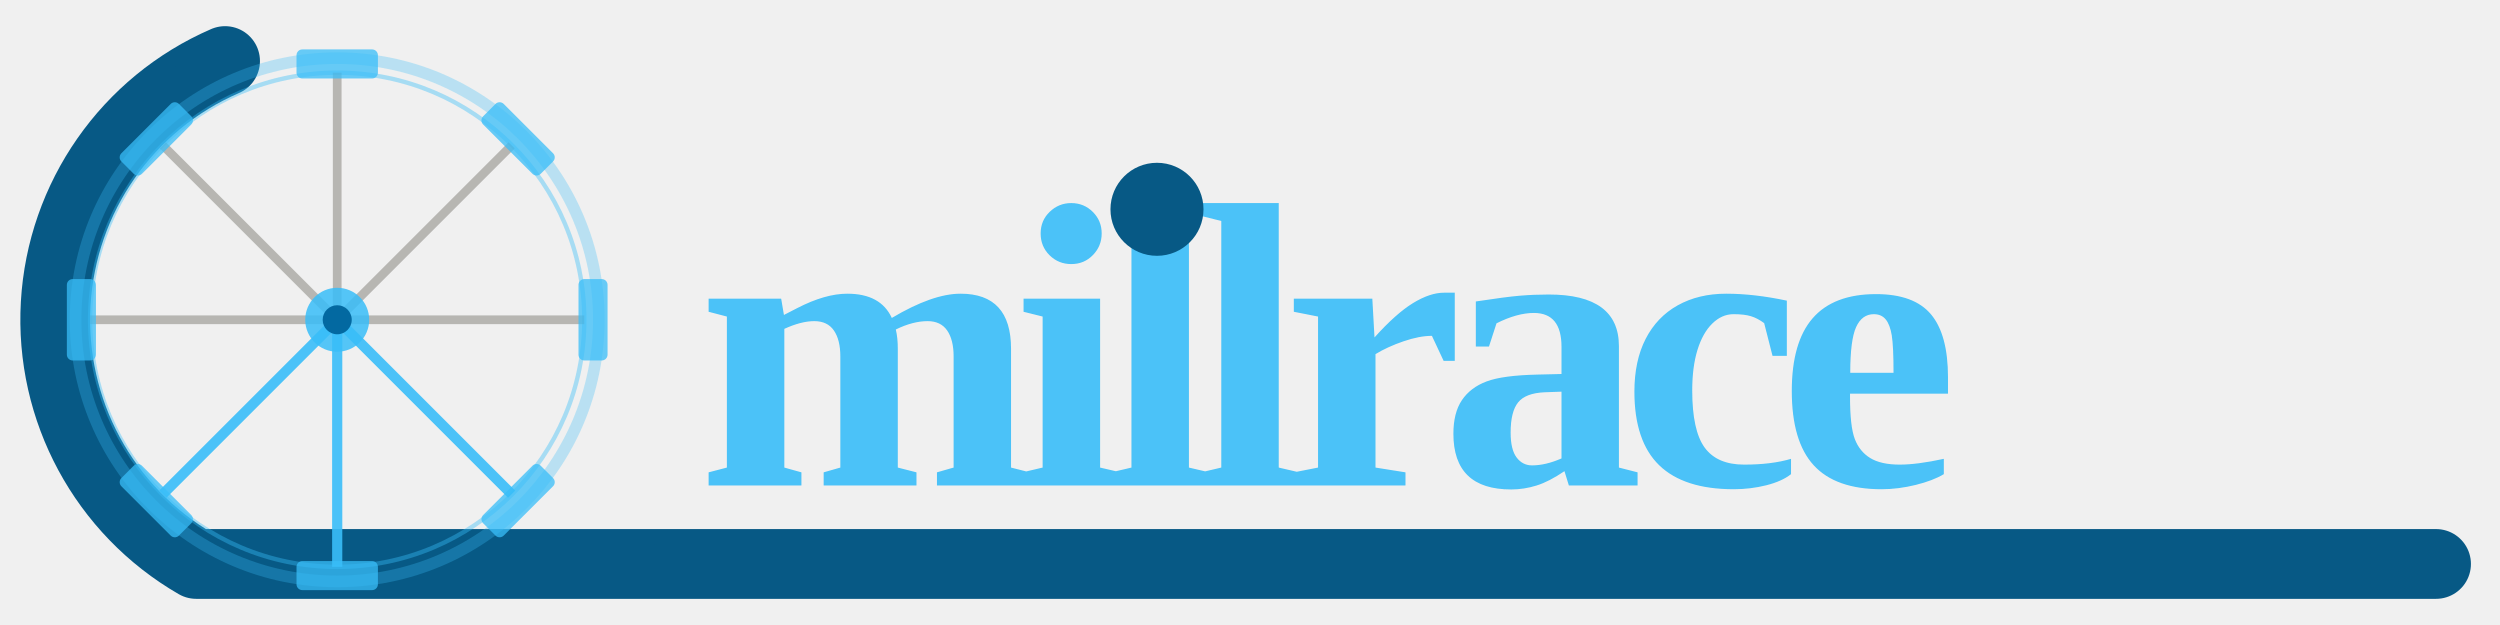
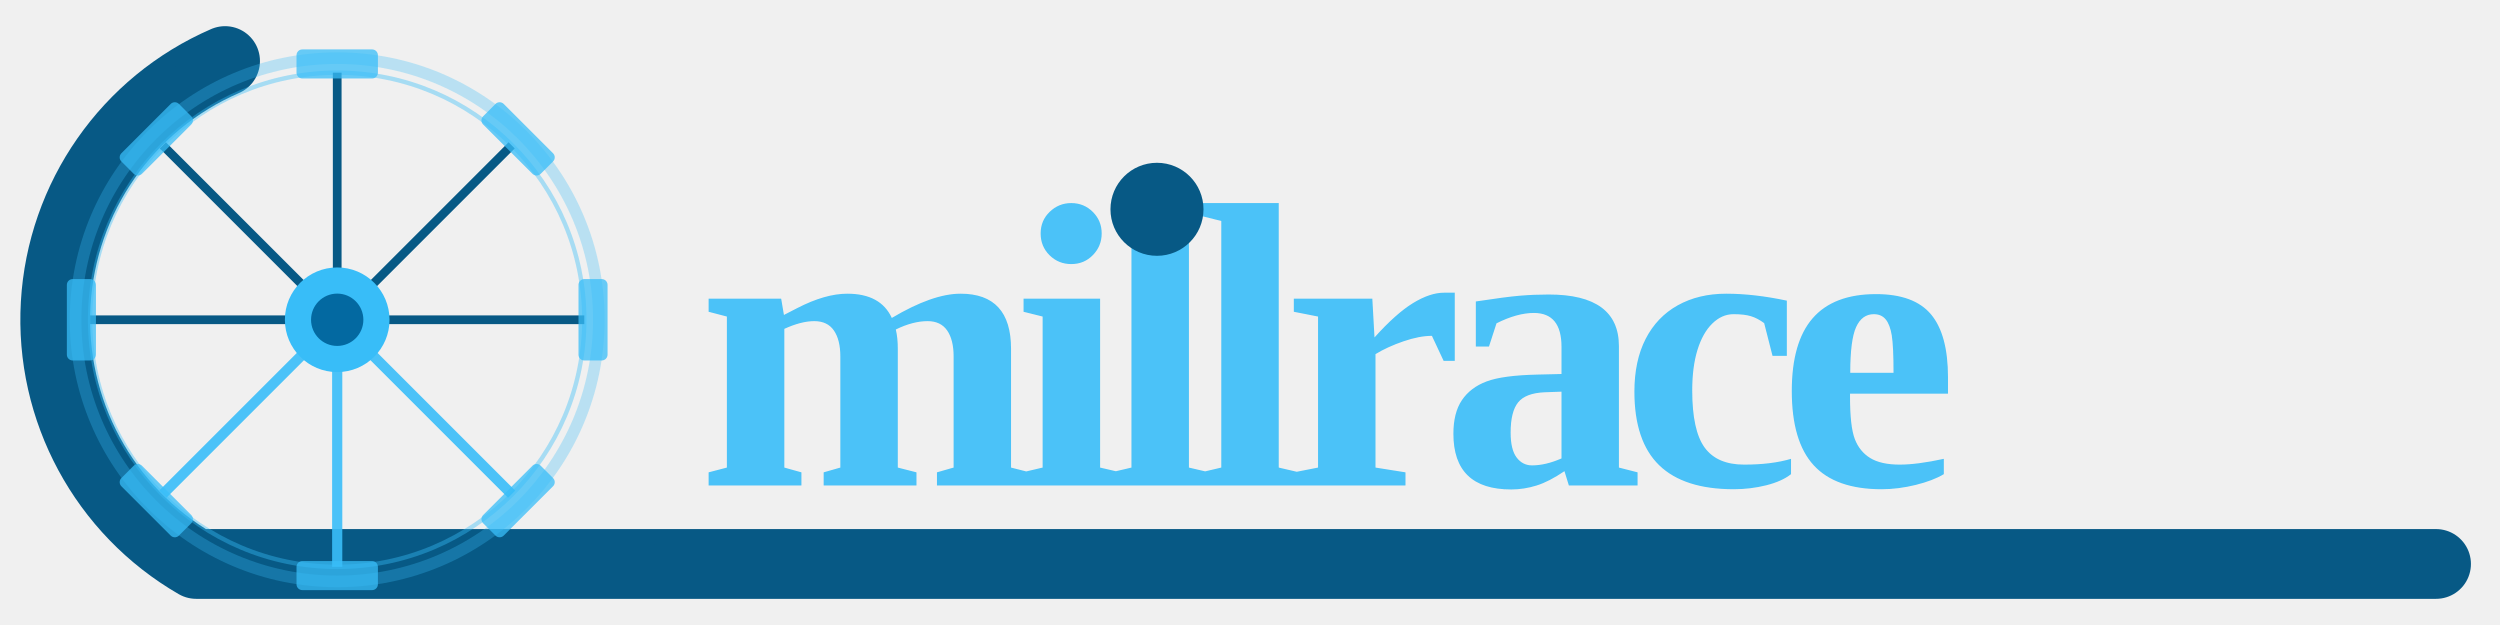
<svg xmlns="http://www.w3.org/2000/svg" width="100%" viewBox="-8 40 860 215" role="img">
  <defs>
    <mask id="imagine-text-gaps-kd530b" maskUnits="userSpaceOnUse">
      <rect x="-8" y="40" width="933" height="215" fill="white" />
      <rect x="218" y="77" width="662" height="163" fill="black" rx="2" />
    </mask>
  </defs>
  <g id="millrace-channel" aria-hidden="true">
    <path d="M 69.425 61 A 97 97 0 0 0 59.492 234 L 830 234" fill="none" stroke="#075985" stroke-width="24" stroke-linecap="round" stroke-linejoin="round" style="fill:none;stroke:rgb(7, 89, 133);color:rgb(255, 255, 255);stroke-width:24px;stroke-linecap:round;stroke-linejoin:round;font-family:&quot;Anthropic Sans&quot;, -apple-system, &quot;system-ui&quot;, &quot;Segoe UI&quot;, sans-serif;font-size:16px;font-weight:400;text-anchor:start;dominant-baseline:auto" />
    <path d="M 69.425 61 A 97 97 0 0 0 59.492 234" fill="none" stroke="#075985" stroke-width="14" stroke-dasharray="12 6" stroke-linecap="round" style="fill:none;stroke:rgb(7, 89, 133);color:rgb(255, 255, 255);stroke-width:14px;stroke-dasharray:12px, 6px;stroke-linecap:round;stroke-linejoin:miter;font-family:&quot;Anthropic Sans&quot;, -apple-system, &quot;system-ui&quot;, &quot;Segoe UI&quot;, sans-serif;font-size:16px;font-weight:400;text-anchor:start;dominant-baseline:auto" />
    <line x1="59.492" y1="234" x2="830" y2="234" stroke="#075985" stroke-width="14" stroke-dasharray="12 6" stroke-linecap="round" mask="url(#imagine-text-gaps-kd530b)" style="fill:none;stroke:rgb(7, 89, 133);color:rgb(255, 255, 255);stroke-width:14px;stroke-dasharray:12px, 6px;stroke-linecap:round;stroke-linejoin:miter;font-family:&quot;Anthropic Sans&quot;, -apple-system, &quot;system-ui&quot;, &quot;Segoe UI&quot;, sans-serif;font-size:16px;font-weight:400;text-anchor:start;dominant-baseline:auto" />
  </g>
  <g style="fill:rgb(0, 0, 0);stroke:none;color:rgb(255, 255, 255);stroke-width:1px;stroke-linecap:butt;stroke-linejoin:miter;opacity:1;font-family:&quot;Anthropic Sans&quot;, -apple-system, &quot;system-ui&quot;, &quot;Segoe UI&quot;, sans-serif;font-size:16px;font-weight:400;text-anchor:start;dominant-baseline:auto">
    <circle cx="108" cy="150" r="90" fill="none" stroke="#38bdf8" stroke-width="4" opacity="0.3" style="fill:none;stroke:rgb(56, 189, 248);color:rgb(255, 255, 255);stroke-width:4px;stroke-linecap:butt;stroke-linejoin:miter;opacity:0.3;font-family:&quot;Anthropic Sans&quot;, -apple-system, &quot;system-ui&quot;, &quot;Segoe UI&quot;, sans-serif;font-size:16px;font-weight:400;text-anchor:start;dominant-baseline:auto" />
    <circle cx="108" cy="150" r="85" fill="none" stroke="#38bdf8" stroke-width="1.5" opacity="0.4" style="fill:none;stroke:rgb(56, 189, 248);color:rgb(255, 255, 255);stroke-width:1.5px;stroke-linecap:butt;stroke-linejoin:miter;opacity:0.4;font-family:&quot;Anthropic Sans&quot;, -apple-system, &quot;system-ui&quot;, &quot;Segoe UI&quot;, sans-serif;font-size:16px;font-weight:400;text-anchor:start;dominant-baseline:auto" />
-     <g stroke="#888780" stroke-width="3" opacity="0.55" style="fill:rgb(0, 0, 0);stroke:rgb(136, 135, 128);color:rgb(255, 255, 255);stroke-width:3px;stroke-linecap:butt;stroke-linejoin:miter;opacity:0.55;font-family:&quot;Anthropic Sans&quot;, -apple-system, &quot;system-ui&quot;, &quot;Segoe UI&quot;, sans-serif;font-size:16px;font-weight:400;text-anchor:start;dominant-baseline:auto">
-       <line x1="108" y1="150" x2="108" y2="65" style="fill:rgb(0, 0, 0);stroke:rgb(136, 135, 128);color:rgb(255, 255, 255);stroke-width:3px;stroke-linecap:butt;stroke-linejoin:miter;opacity:1;font-family:&quot;Anthropic Sans&quot;, -apple-system, &quot;system-ui&quot;, &quot;Segoe UI&quot;, sans-serif;font-size:16px;font-weight:400;text-anchor:start;dominant-baseline:auto" />
-       <line x1="108" y1="150" x2="168" y2="90" style="fill:rgb(0, 0, 0);stroke:rgb(136, 135, 128);color:rgb(255, 255, 255);stroke-width:3px;stroke-linecap:butt;stroke-linejoin:miter;opacity:1;font-family:&quot;Anthropic Sans&quot;, -apple-system, &quot;system-ui&quot;, &quot;Segoe UI&quot;, sans-serif;font-size:16px;font-weight:400;text-anchor:start;dominant-baseline:auto" />
-       <line x1="108" y1="150" x2="193" y2="150" style="fill:rgb(0, 0, 0);stroke:rgb(136, 135, 128);color:rgb(255, 255, 255);stroke-width:3px;stroke-linecap:butt;stroke-linejoin:miter;opacity:1;font-family:&quot;Anthropic Sans&quot;, -apple-system, &quot;system-ui&quot;, &quot;Segoe UI&quot;, sans-serif;font-size:16px;font-weight:400;text-anchor:start;dominant-baseline:auto" />
-       <line x1="108" y1="150" x2="23" y2="150" style="fill:rgb(0, 0, 0);stroke:rgb(136, 135, 128);color:rgb(255, 255, 255);stroke-width:3px;stroke-linecap:butt;stroke-linejoin:miter;opacity:1;font-family:&quot;Anthropic Sans&quot;, -apple-system, &quot;system-ui&quot;, &quot;Segoe UI&quot;, sans-serif;font-size:16px;font-weight:400;text-anchor:start;dominant-baseline:auto" />
-       <line x1="108" y1="150" x2="48" y2="90" style="fill:rgb(0, 0, 0);stroke:rgb(136, 135, 128);color:rgb(255, 255, 255);stroke-width:3px;stroke-linecap:butt;stroke-linejoin:miter;opacity:1;font-family:&quot;Anthropic Sans&quot;, -apple-system, &quot;system-ui&quot;, &quot;Segoe UI&quot;, sans-serif;font-size:16px;font-weight:400;text-anchor:start;dominant-baseline:auto" />
+     <g stroke="#075985" stroke-width="3" style="fill:rgb(0, 0, 0);stroke:rgb(7, 89, 133);color:rgb(255, 255, 255);stroke-width:3px;stroke-linecap:butt;stroke-linejoin:miter;opacity:1;font-family:&quot;Anthropic Sans&quot;, -apple-system, &quot;system-ui&quot;, &quot;Segoe UI&quot;, sans-serif;font-size:16px;font-weight:400;text-anchor:start;dominant-baseline:auto">
+       <line x1="108" y1="150" x2="108" y2="65" style="fill:rgb(0, 0, 0);stroke:rgb(7, 89, 133);color:rgb(255, 255, 255);stroke-width:3px;stroke-linecap:butt;stroke-linejoin:miter;opacity:1;font-family:&quot;Anthropic Sans&quot;, -apple-system, &quot;system-ui&quot;, &quot;Segoe UI&quot;, sans-serif;font-size:16px;font-weight:400;text-anchor:start;dominant-baseline:auto" />
+       <line x1="108" y1="150" x2="168" y2="90" style="fill:rgb(0, 0, 0);stroke:rgb(7, 89, 133);color:rgb(255, 255, 255);stroke-width:3px;stroke-linecap:butt;stroke-linejoin:miter;opacity:1;font-family:&quot;Anthropic Sans&quot;, -apple-system, &quot;system-ui&quot;, &quot;Segoe UI&quot;, sans-serif;font-size:16px;font-weight:400;text-anchor:start;dominant-baseline:auto" />
+       <line x1="108" y1="150" x2="193" y2="150" style="fill:rgb(0, 0, 0);stroke:rgb(7, 89, 133);color:rgb(255, 255, 255);stroke-width:3px;stroke-linecap:butt;stroke-linejoin:miter;opacity:1;font-family:&quot;Anthropic Sans&quot;, -apple-system, &quot;system-ui&quot;, &quot;Segoe UI&quot;, sans-serif;font-size:16px;font-weight:400;text-anchor:start;dominant-baseline:auto" />
+       <line x1="108" y1="150" x2="23" y2="150" style="fill:rgb(0, 0, 0);stroke:rgb(7, 89, 133);color:rgb(255, 255, 255);stroke-width:3px;stroke-linecap:butt;stroke-linejoin:miter;opacity:1;font-family:&quot;Anthropic Sans&quot;, -apple-system, &quot;system-ui&quot;, &quot;Segoe UI&quot;, sans-serif;font-size:16px;font-weight:400;text-anchor:start;dominant-baseline:auto" />
+       <line x1="108" y1="150" x2="48" y2="90" style="fill:rgb(0, 0, 0);stroke:rgb(7, 89, 133);color:rgb(255, 255, 255);stroke-width:3px;stroke-linecap:butt;stroke-linejoin:miter;opacity:1;font-family:&quot;Anthropic Sans&quot;, -apple-system, &quot;system-ui&quot;, &quot;Segoe UI&quot;, sans-serif;font-size:16px;font-weight:400;text-anchor:start;dominant-baseline:auto" />
    </g>
    <g stroke="#38bdf8" stroke-width="3.5" opacity="0.9" style="fill:rgb(0, 0, 0);stroke:rgb(56, 189, 248);color:rgb(255, 255, 255);stroke-width:3.5px;stroke-linecap:butt;stroke-linejoin:miter;opacity:0.9;font-family:&quot;Anthropic Sans&quot;, -apple-system, &quot;system-ui&quot;, &quot;Segoe UI&quot;, sans-serif;font-size:16px;font-weight:400;text-anchor:start;dominant-baseline:auto">
      <line x1="108" y1="150" x2="168" y2="210" style="fill:rgb(0, 0, 0);stroke:rgb(56, 189, 248);color:rgb(255, 255, 255);stroke-width:3.5px;stroke-linecap:butt;stroke-linejoin:miter;opacity:1;font-family:&quot;Anthropic Sans&quot;, -apple-system, &quot;system-ui&quot;, &quot;Segoe UI&quot;, sans-serif;font-size:16px;font-weight:400;text-anchor:start;dominant-baseline:auto" />
      <line x1="108" y1="150" x2="108" y2="235" style="fill:rgb(0, 0, 0);stroke:rgb(56, 189, 248);color:rgb(255, 255, 255);stroke-width:3.5px;stroke-linecap:butt;stroke-linejoin:miter;opacity:1;font-family:&quot;Anthropic Sans&quot;, -apple-system, &quot;system-ui&quot;, &quot;Segoe UI&quot;, sans-serif;font-size:16px;font-weight:400;text-anchor:start;dominant-baseline:auto" />
      <line x1="108" y1="150" x2="48" y2="210" style="fill:rgb(0, 0, 0);stroke:rgb(56, 189, 248);color:rgb(255, 255, 255);stroke-width:3.5px;stroke-linecap:butt;stroke-linejoin:miter;opacity:1;font-family:&quot;Anthropic Sans&quot;, -apple-system, &quot;system-ui&quot;, &quot;Segoe UI&quot;, sans-serif;font-size:16px;font-weight:400;text-anchor:start;dominant-baseline:auto" />
    </g>
    <g fill="#38bdf8" opacity="0.75" style="fill:rgb(56, 189, 248);stroke:none;color:rgb(255, 255, 255);stroke-width:1px;stroke-linecap:butt;stroke-linejoin:miter;opacity:0.75;font-family:&quot;Anthropic Sans&quot;, -apple-system, &quot;system-ui&quot;, &quot;Segoe UI&quot;, sans-serif;font-size:16px;font-weight:400;text-anchor:start;dominant-baseline:auto">
      <rect x="94" y="57" width="28" height="10" rx="2" transform="rotate(0 108 150)" style="fill:rgb(56, 189, 248);stroke:none;color:rgb(255, 255, 255);stroke-width:1px;stroke-linecap:butt;stroke-linejoin:miter;opacity:1;font-family:&quot;Anthropic Sans&quot;, -apple-system, &quot;system-ui&quot;, &quot;Segoe UI&quot;, sans-serif;font-size:16px;font-weight:400;text-anchor:start;dominant-baseline:auto" />
      <rect x="94" y="57" width="28" height="10" rx="2" transform="rotate(45 108 150)" style="fill:rgb(56, 189, 248);stroke:none;color:rgb(255, 255, 255);stroke-width:1px;stroke-linecap:butt;stroke-linejoin:miter;opacity:1;font-family:&quot;Anthropic Sans&quot;, -apple-system, &quot;system-ui&quot;, &quot;Segoe UI&quot;, sans-serif;font-size:16px;font-weight:400;text-anchor:start;dominant-baseline:auto" />
      <rect x="94" y="57" width="28" height="10" rx="2" transform="rotate(90 108 150)" style="fill:rgb(56, 189, 248);stroke:none;color:rgb(255, 255, 255);stroke-width:1px;stroke-linecap:butt;stroke-linejoin:miter;opacity:1;font-family:&quot;Anthropic Sans&quot;, -apple-system, &quot;system-ui&quot;, &quot;Segoe UI&quot;, sans-serif;font-size:16px;font-weight:400;text-anchor:start;dominant-baseline:auto" />
      <rect x="94" y="57" width="28" height="10" rx="2" transform="rotate(135 108 150)" style="fill:rgb(56, 189, 248);stroke:none;color:rgb(255, 255, 255);stroke-width:1px;stroke-linecap:butt;stroke-linejoin:miter;opacity:1;font-family:&quot;Anthropic Sans&quot;, -apple-system, &quot;system-ui&quot;, &quot;Segoe UI&quot;, sans-serif;font-size:16px;font-weight:400;text-anchor:start;dominant-baseline:auto" />
      <rect x="94" y="57" width="28" height="10" rx="2" transform="rotate(180 108 150)" style="fill:rgb(56, 189, 248);stroke:none;color:rgb(255, 255, 255);stroke-width:1px;stroke-linecap:butt;stroke-linejoin:miter;opacity:1;font-family:&quot;Anthropic Sans&quot;, -apple-system, &quot;system-ui&quot;, &quot;Segoe UI&quot;, sans-serif;font-size:16px;font-weight:400;text-anchor:start;dominant-baseline:auto" />
      <rect x="94" y="57" width="28" height="10" rx="2" transform="rotate(225 108 150)" style="fill:rgb(56, 189, 248);stroke:none;color:rgb(255, 255, 255);stroke-width:1px;stroke-linecap:butt;stroke-linejoin:miter;opacity:1;font-family:&quot;Anthropic Sans&quot;, -apple-system, &quot;system-ui&quot;, &quot;Segoe UI&quot;, sans-serif;font-size:16px;font-weight:400;text-anchor:start;dominant-baseline:auto" />
      <rect x="94" y="57" width="28" height="10" rx="2" transform="rotate(270 108 150)" style="fill:rgb(56, 189, 248);stroke:none;color:rgb(255, 255, 255);stroke-width:1px;stroke-linecap:butt;stroke-linejoin:miter;opacity:1;font-family:&quot;Anthropic Sans&quot;, -apple-system, &quot;system-ui&quot;, &quot;Segoe UI&quot;, sans-serif;font-size:16px;font-weight:400;text-anchor:start;dominant-baseline:auto" />
      <rect x="94" y="57" width="28" height="10" rx="2" transform="rotate(315 108 150)" style="fill:rgb(56, 189, 248);stroke:none;color:rgb(255, 255, 255);stroke-width:1px;stroke-linecap:butt;stroke-linejoin:miter;opacity:1;font-family:&quot;Anthropic Sans&quot;, -apple-system, &quot;system-ui&quot;, &quot;Segoe UI&quot;, sans-serif;font-size:16px;font-weight:400;text-anchor:start;dominant-baseline:auto" />
    </g>
-     <circle cx="108" cy="150" r="11" fill="#38bdf8" opacity="0.85" style="fill:rgb(56, 189, 248);stroke:none;color:rgb(255, 255, 255);stroke-width:1px;stroke-linecap:butt;stroke-linejoin:miter;opacity:0.85;font-family:&quot;Anthropic Sans&quot;, -apple-system, &quot;system-ui&quot;, &quot;Segoe UI&quot;, sans-serif;font-size:16px;font-weight:400;text-anchor:start;dominant-baseline:auto" />
-     <circle cx="108" cy="150" r="5" fill="#0369a1" style="fill:rgb(3, 105, 161);stroke:none;color:rgb(255, 255, 255);stroke-width:1px;stroke-linecap:butt;stroke-linejoin:miter;opacity:1;font-family:&quot;Anthropic Sans&quot;, -apple-system, &quot;system-ui&quot;, &quot;Segoe UI&quot;, sans-serif;font-size:16px;font-weight:400;text-anchor:start;dominant-baseline:auto" />
+     <circle cx="108" cy="150" r="18" fill="#38bdf8" style="fill:rgb(56, 189, 248);stroke:none;color:rgb(255, 255, 255);stroke-width:1px;stroke-linecap:butt;stroke-linejoin:miter;opacity:1;font-family:&quot;Anthropic Sans&quot;, -apple-system, &quot;system-ui&quot;, &quot;Segoe UI&quot;, sans-serif;font-size:16px;font-weight:400;text-anchor:start;dominant-baseline:auto" />
+     <circle cx="108" cy="150" r="9" fill="#0369a1" style="fill:rgb(3, 105, 161);stroke:none;color:rgb(255, 255, 255);stroke-width:1px;stroke-linecap:butt;stroke-linejoin:miter;opacity:1;font-family:&quot;Anthropic Sans&quot;, -apple-system, &quot;system-ui&quot;, &quot;Segoe UI&quot;, sans-serif;font-size:16px;font-weight:400;text-anchor:start;dominant-baseline:auto" />
  </g>
  <text x="232" y="207" font-family="Georgia, 'Times New Roman', serif" font-size="140" font-weight="700" letter-spacing="-8" fill="#38bdf8" opacity="0.9" style="fill:rgb(56, 189, 248);stroke:none;color:rgb(255, 255, 255);stroke-width:1px;stroke-linecap:butt;stroke-linejoin:miter;opacity:0.9;font-family:Georgia, &quot;Times New Roman&quot;, serif;font-size:140px;font-weight:700;text-anchor:start;dominant-baseline:auto">millrace</text>
  <circle cx="390" cy="112" r="16" fill="#075985" opacity="1" style="fill:rgb(7, 89, 133);opacity:1" aria-hidden="true" />
</svg>
